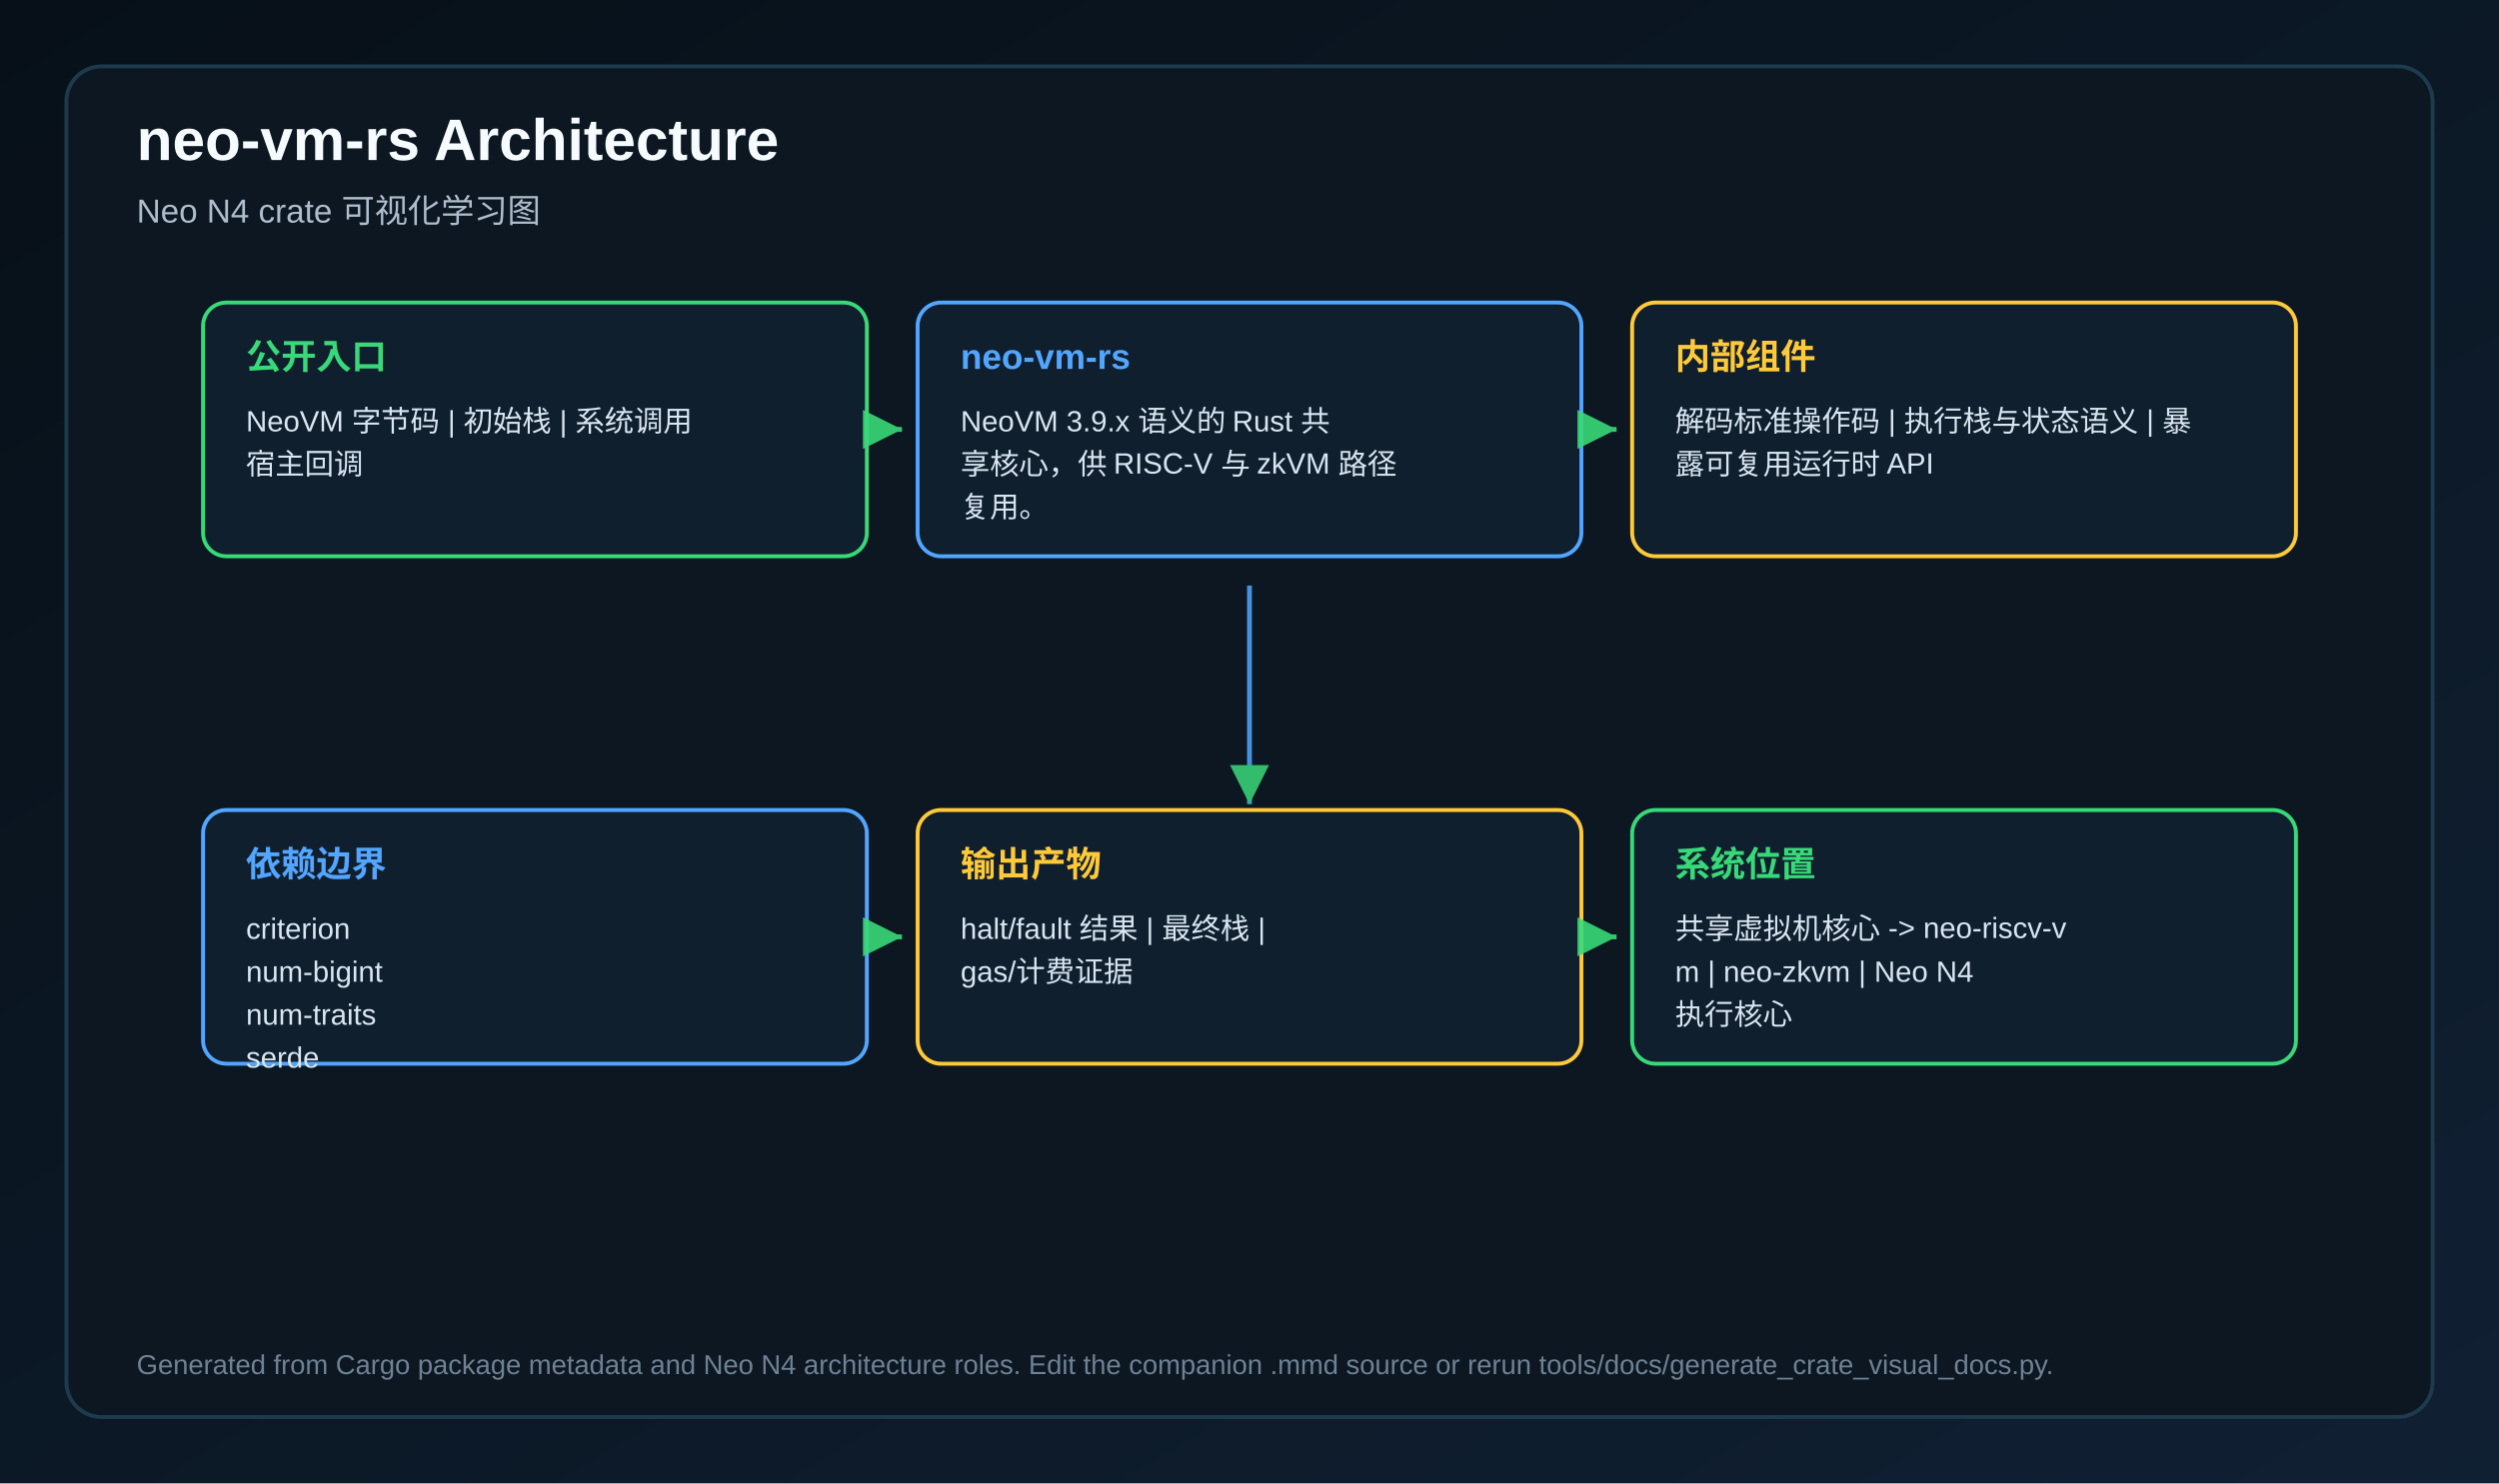
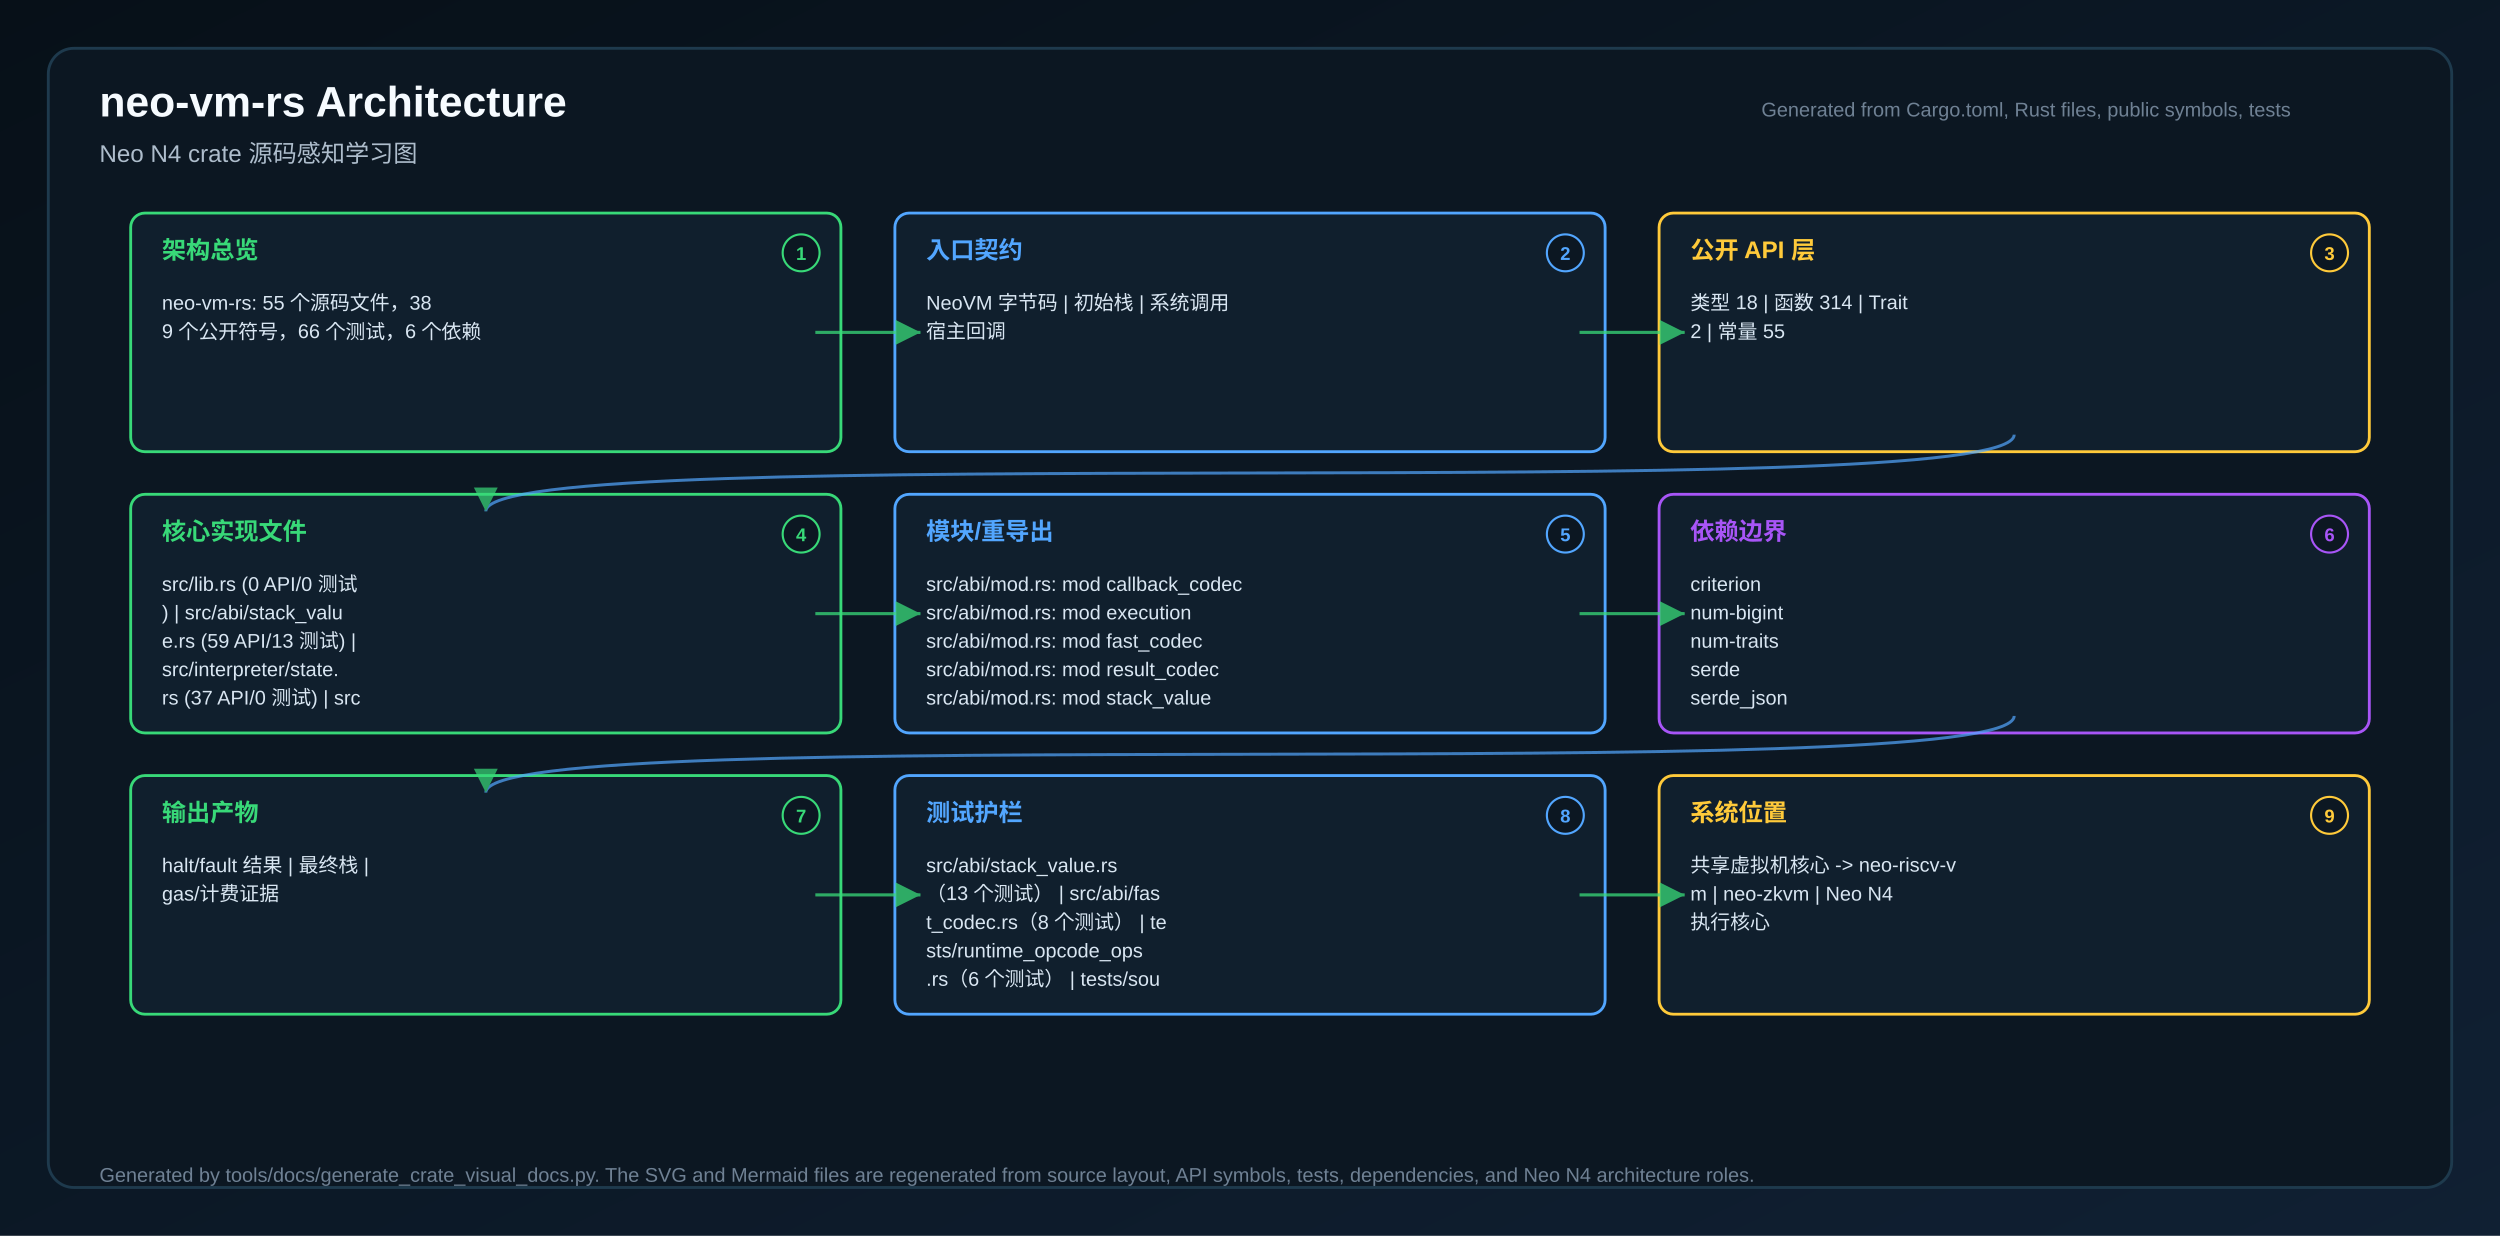
- <svg xmlns="http://www.w3.org/2000/svg" width="1280" height="760" viewBox="0 0 1280 760" role="img" aria-label="neo-vm-rs Architecture">
+ <svg xmlns="http://www.w3.org/2000/svg" width="1760" height="870" viewBox="0 0 1760 870" role="img" aria-label="neo-vm-rs Architecture">
  <defs>
    <linearGradient id="bg" x1="0" x2="1" y1="0" y2="1">
      <stop offset="0" stop-color="#071018" />
      <stop offset="1" stop-color="#102033" />
    </linearGradient>
    <marker id="arrow" markerWidth="12" markerHeight="12" refX="10" refY="6" orient="auto">
      <path d="M2,2 L10,6 L2,10 Z" fill="#38d978" />
    </marker>
  </defs>
-   <rect x="0" y="0" width="1280" height="760" fill="url(#bg)" />
-   <rect x="34" y="34" width="1212" height="692" rx="18" fill="#0c1722" stroke="#1e3a4d" stroke-width="2" />
+   <rect x="0" y="0" width="1760" height="870" fill="url(#bg)" />
+   <rect x="34" y="34" width="1692" height="802" rx="18" fill="#0c1722" stroke="#1e3a4d" stroke-width="2" />
  <text x="70" y="82" fill="#f6fbff" font-size="30" font-family="Segoe UI, Arial, sans-serif" font-weight="700">neo-vm-rs Architecture</text>
-   <text x="70" y="114" fill="#aebdcc" font-size="17" font-family="Segoe UI, Arial, sans-serif">Neo N4 crate 可视化学习图</text>
-   <rect x="104" y="155" width="340" height="130" rx="12" fill="#101f2d" stroke="#38d978" stroke-width="2" />
-   <text x="126" y="189" fill="#38d978" font-size="18" font-family="Segoe UI, Arial, sans-serif" font-weight="700">公开入口</text>
-   <text x="126" y="221" fill="#d9e6f2" font-size="15" font-family="Segoe UI, Arial, sans-serif">NeoVM 字节码 | 初始栈 | 系统调用</text>
-   <text x="126" y="243" fill="#d9e6f2" font-size="15" font-family="Segoe UI, Arial, sans-serif">宿主回调</text>
-   <rect x="470" y="155" width="340" height="130" rx="12" fill="#101f2d" stroke="#52a6ff" stroke-width="2" />
-   <text x="492" y="189" fill="#52a6ff" font-size="18" font-family="Segoe UI, Arial, sans-serif" font-weight="700">neo-vm-rs</text>
-   <text x="492" y="221" fill="#d9e6f2" font-size="15" font-family="Segoe UI, Arial, sans-serif">NeoVM 3.9.x 语义的 Rust 共</text>
-   <text x="492" y="243" fill="#d9e6f2" font-size="15" font-family="Segoe UI, Arial, sans-serif">享核心，供 RISC-V 与 zkVM 路径</text>
-   <text x="492" y="265" fill="#d9e6f2" font-size="15" font-family="Segoe UI, Arial, sans-serif">复用。</text>
-   <line x1="452" y1="220" x2="462" y2="220" stroke="#38d978" stroke-width="2.5" marker-end="url(#arrow)" opacity="0.9" />
-   <rect x="836" y="155" width="340" height="130" rx="12" fill="#101f2d" stroke="#ffca3a" stroke-width="2" />
-   <text x="858" y="189" fill="#ffca3a" font-size="18" font-family="Segoe UI, Arial, sans-serif" font-weight="700">内部组件</text>
-   <text x="858" y="221" fill="#d9e6f2" font-size="15" font-family="Segoe UI, Arial, sans-serif">解码标准操作码 | 执行栈与状态语义 | 暴</text>
-   <text x="858" y="243" fill="#d9e6f2" font-size="15" font-family="Segoe UI, Arial, sans-serif">露可复用运行时 API</text>
-   <line x1="818" y1="220" x2="828" y2="220" stroke="#38d978" stroke-width="2.5" marker-end="url(#arrow)" opacity="0.9" />
-   <rect x="104" y="415" width="340" height="130" rx="12" fill="#101f2d" stroke="#52a6ff" stroke-width="2" />
-   <text x="126" y="449" fill="#52a6ff" font-size="18" font-family="Segoe UI, Arial, sans-serif" font-weight="700">依赖边界</text>
-   <text x="126" y="481" fill="#d9e6f2" font-size="15" font-family="Segoe UI, Arial, sans-serif">criterion</text>
-   <text x="126" y="503" fill="#d9e6f2" font-size="15" font-family="Segoe UI, Arial, sans-serif">num-bigint</text>
-   <text x="126" y="525" fill="#d9e6f2" font-size="15" font-family="Segoe UI, Arial, sans-serif">num-traits</text>
-   <text x="126" y="547" fill="#d9e6f2" font-size="15" font-family="Segoe UI, Arial, sans-serif">serde</text>
-   <rect x="470" y="415" width="340" height="130" rx="12" fill="#101f2d" stroke="#ffca3a" stroke-width="2" />
-   <text x="492" y="449" fill="#ffca3a" font-size="18" font-family="Segoe UI, Arial, sans-serif" font-weight="700">输出产物</text>
-   <text x="492" y="481" fill="#d9e6f2" font-size="15" font-family="Segoe UI, Arial, sans-serif">halt/fault 结果 | 最终栈 | </text>
-   <text x="492" y="503" fill="#d9e6f2" font-size="15" font-family="Segoe UI, Arial, sans-serif">gas/计费证据</text>
-   <line x1="452" y1="480" x2="462" y2="480" stroke="#38d978" stroke-width="2.5" marker-end="url(#arrow)" opacity="0.9" />
-   <rect x="836" y="415" width="340" height="130" rx="12" fill="#101f2d" stroke="#38d978" stroke-width="2" />
-   <text x="858" y="449" fill="#38d978" font-size="18" font-family="Segoe UI, Arial, sans-serif" font-weight="700">系统位置</text>
-   <text x="858" y="481" fill="#d9e6f2" font-size="15" font-family="Segoe UI, Arial, sans-serif">共享虚拟机核心 -&gt; neo-riscv-v</text>
-   <text x="858" y="503" fill="#d9e6f2" font-size="15" font-family="Segoe UI, Arial, sans-serif">m | neo-zkvm | Neo N4 </text>
-   <text x="858" y="525" fill="#d9e6f2" font-size="15" font-family="Segoe UI, Arial, sans-serif">执行核心</text>
-   <line x1="818" y1="480" x2="828" y2="480" stroke="#38d978" stroke-width="2.5" marker-end="url(#arrow)" opacity="0.9" />
-   <path d="M640 300 C640 350 640 370 640 412" stroke="#52a6ff" stroke-width="2.5" fill="none" marker-end="url(#arrow)" opacity="0.85" />
-   <text x="70" y="704" fill="#6f8194" font-size="14" font-family="Segoe UI, Arial, sans-serif">Generated from Cargo package metadata and Neo N4 architecture roles. Edit the companion .mmd source or rerun tools/docs/generate_crate_visual_docs.py.</text>
+   <text x="70" y="114" fill="#aebdcc" font-size="17" font-family="Segoe UI, Arial, sans-serif">Neo N4 crate 源码感知学习图</text>
+   <text x="1240" y="82" fill="#6f8194" font-size="14" font-family="Segoe UI, Arial, sans-serif">Generated from Cargo.toml, Rust files, public symbols, tests</text>
+   <rect x="92" y="150" width="500" height="168" rx="10" fill="#101f2d" stroke="#38d978" stroke-width="2" />
+   <circle cx="564" cy="178" r="13" fill="#0c1722" stroke="#38d978" stroke-width="1.5" />
+   <text x="564" y="183" text-anchor="middle" fill="#38d978" font-size="13" font-family="Segoe UI, Arial, sans-serif" font-weight="700">1</text>
+   <text x="114" y="182" fill="#38d978" font-size="17" font-family="Segoe UI, Arial, sans-serif" font-weight="700">架构总览</text>
+   <text x="114" y="218" fill="#d9e6f2" font-size="14" font-family="Segoe UI, Arial, sans-serif">neo-vm-rs: 55 个源码文件，38</text>
+   <text x="114" y="238" fill="#d9e6f2" font-size="14" font-family="Segoe UI, Arial, sans-serif">9 个公开符号，66 个测试，6 个依赖</text>
+   <rect x="630" y="150" width="500" height="168" rx="10" fill="#101f2d" stroke="#52a6ff" stroke-width="2" />
+   <circle cx="1102" cy="178" r="13" fill="#0c1722" stroke="#52a6ff" stroke-width="1.5" />
+   <text x="1102" y="183" text-anchor="middle" fill="#52a6ff" font-size="13" font-family="Segoe UI, Arial, sans-serif" font-weight="700">2</text>
+   <text x="652" y="182" fill="#52a6ff" font-size="17" font-family="Segoe UI, Arial, sans-serif" font-weight="700">入口契约</text>
+   <text x="652" y="218" fill="#d9e6f2" font-size="14" font-family="Segoe UI, Arial, sans-serif">NeoVM 字节码 | 初始栈 | 系统调用</text>
+   <text x="652" y="238" fill="#d9e6f2" font-size="14" font-family="Segoe UI, Arial, sans-serif">宿主回调</text>
+   <rect x="1168" y="150" width="500" height="168" rx="10" fill="#101f2d" stroke="#ffca3a" stroke-width="2" />
+   <circle cx="1640" cy="178" r="13" fill="#0c1722" stroke="#ffca3a" stroke-width="1.5" />
+   <text x="1640" y="183" text-anchor="middle" fill="#ffca3a" font-size="13" font-family="Segoe UI, Arial, sans-serif" font-weight="700">3</text>
+   <text x="1190" y="182" fill="#ffca3a" font-size="17" font-family="Segoe UI, Arial, sans-serif" font-weight="700">公开 API 层</text>
+   <text x="1190" y="218" fill="#d9e6f2" font-size="14" font-family="Segoe UI, Arial, sans-serif">类型 18 | 函数 314 | Trait</text>
+   <text x="1190" y="238" fill="#d9e6f2" font-size="14" font-family="Segoe UI, Arial, sans-serif"> 2 | 常量 55</text>
+   <rect x="92" y="348" width="500" height="168" rx="10" fill="#101f2d" stroke="#38d978" stroke-width="2" />
+   <circle cx="564" cy="376" r="13" fill="#0c1722" stroke="#38d978" stroke-width="1.5" />
+   <text x="564" y="381" text-anchor="middle" fill="#38d978" font-size="13" font-family="Segoe UI, Arial, sans-serif" font-weight="700">4</text>
+   <text x="114" y="380" fill="#38d978" font-size="17" font-family="Segoe UI, Arial, sans-serif" font-weight="700">核心实现文件</text>
+   <text x="114" y="416" fill="#d9e6f2" font-size="14" font-family="Segoe UI, Arial, sans-serif">src/lib.rs (0 API/0 测试</text>
+   <text x="114" y="436" fill="#d9e6f2" font-size="14" font-family="Segoe UI, Arial, sans-serif">) | src/abi/stack_valu</text>
+   <text x="114" y="456" fill="#d9e6f2" font-size="14" font-family="Segoe UI, Arial, sans-serif">e.rs (59 API/13 测试) | </text>
+   <text x="114" y="476" fill="#d9e6f2" font-size="14" font-family="Segoe UI, Arial, sans-serif">src/interpreter/state.</text>
+   <text x="114" y="496" fill="#d9e6f2" font-size="14" font-family="Segoe UI, Arial, sans-serif">rs (37 API/0 测试) | src</text>
+   <rect x="630" y="348" width="500" height="168" rx="10" fill="#101f2d" stroke="#52a6ff" stroke-width="2" />
+   <circle cx="1102" cy="376" r="13" fill="#0c1722" stroke="#52a6ff" stroke-width="1.5" />
+   <text x="1102" y="381" text-anchor="middle" fill="#52a6ff" font-size="13" font-family="Segoe UI, Arial, sans-serif" font-weight="700">5</text>
+   <text x="652" y="380" fill="#52a6ff" font-size="17" font-family="Segoe UI, Arial, sans-serif" font-weight="700">模块/重导出</text>
+   <text x="652" y="416" fill="#d9e6f2" font-size="14" font-family="Segoe UI, Arial, sans-serif">src/abi/mod.rs: mod callback_codec</text>
+   <text x="652" y="436" fill="#d9e6f2" font-size="14" font-family="Segoe UI, Arial, sans-serif">src/abi/mod.rs: mod execution</text>
+   <text x="652" y="456" fill="#d9e6f2" font-size="14" font-family="Segoe UI, Arial, sans-serif">src/abi/mod.rs: mod fast_codec</text>
+   <text x="652" y="476" fill="#d9e6f2" font-size="14" font-family="Segoe UI, Arial, sans-serif">src/abi/mod.rs: mod result_codec</text>
+   <text x="652" y="496" fill="#d9e6f2" font-size="14" font-family="Segoe UI, Arial, sans-serif">src/abi/mod.rs: mod stack_value</text>
+   <rect x="1168" y="348" width="500" height="168" rx="10" fill="#101f2d" stroke="#a855f7" stroke-width="2" />
+   <circle cx="1640" cy="376" r="13" fill="#0c1722" stroke="#a855f7" stroke-width="1.5" />
+   <text x="1640" y="381" text-anchor="middle" fill="#a855f7" font-size="13" font-family="Segoe UI, Arial, sans-serif" font-weight="700">6</text>
+   <text x="1190" y="380" fill="#a855f7" font-size="17" font-family="Segoe UI, Arial, sans-serif" font-weight="700">依赖边界</text>
+   <text x="1190" y="416" fill="#d9e6f2" font-size="14" font-family="Segoe UI, Arial, sans-serif">criterion</text>
+   <text x="1190" y="436" fill="#d9e6f2" font-size="14" font-family="Segoe UI, Arial, sans-serif">num-bigint</text>
+   <text x="1190" y="456" fill="#d9e6f2" font-size="14" font-family="Segoe UI, Arial, sans-serif">num-traits</text>
+   <text x="1190" y="476" fill="#d9e6f2" font-size="14" font-family="Segoe UI, Arial, sans-serif">serde</text>
+   <text x="1190" y="496" fill="#d9e6f2" font-size="14" font-family="Segoe UI, Arial, sans-serif">serde_json</text>
+   <rect x="92" y="546" width="500" height="168" rx="10" fill="#101f2d" stroke="#38d978" stroke-width="2" />
+   <circle cx="564" cy="574" r="13" fill="#0c1722" stroke="#38d978" stroke-width="1.5" />
+   <text x="564" y="579" text-anchor="middle" fill="#38d978" font-size="13" font-family="Segoe UI, Arial, sans-serif" font-weight="700">7</text>
+   <text x="114" y="578" fill="#38d978" font-size="17" font-family="Segoe UI, Arial, sans-serif" font-weight="700">输出产物</text>
+   <text x="114" y="614" fill="#d9e6f2" font-size="14" font-family="Segoe UI, Arial, sans-serif">halt/fault 结果 | 最终栈 | </text>
+   <text x="114" y="634" fill="#d9e6f2" font-size="14" font-family="Segoe UI, Arial, sans-serif">gas/计费证据</text>
+   <rect x="630" y="546" width="500" height="168" rx="10" fill="#101f2d" stroke="#52a6ff" stroke-width="2" />
+   <circle cx="1102" cy="574" r="13" fill="#0c1722" stroke="#52a6ff" stroke-width="1.5" />
+   <text x="1102" y="579" text-anchor="middle" fill="#52a6ff" font-size="13" font-family="Segoe UI, Arial, sans-serif" font-weight="700">8</text>
+   <text x="652" y="578" fill="#52a6ff" font-size="17" font-family="Segoe UI, Arial, sans-serif" font-weight="700">测试护栏</text>
+   <text x="652" y="614" fill="#d9e6f2" font-size="14" font-family="Segoe UI, Arial, sans-serif">src/abi/stack_value.rs</text>
+   <text x="652" y="634" fill="#d9e6f2" font-size="14" font-family="Segoe UI, Arial, sans-serif">（13 个测试） | src/abi/fas</text>
+   <text x="652" y="654" fill="#d9e6f2" font-size="14" font-family="Segoe UI, Arial, sans-serif">t_codec.rs（8 个测试） | te</text>
+   <text x="652" y="674" fill="#d9e6f2" font-size="14" font-family="Segoe UI, Arial, sans-serif">sts/runtime_opcode_ops</text>
+   <text x="652" y="694" fill="#d9e6f2" font-size="14" font-family="Segoe UI, Arial, sans-serif">.rs（6 个测试） | tests/sou</text>
+   <rect x="1168" y="546" width="500" height="168" rx="10" fill="#101f2d" stroke="#ffca3a" stroke-width="2" />
+   <circle cx="1640" cy="574" r="13" fill="#0c1722" stroke="#ffca3a" stroke-width="1.5" />
+   <text x="1640" y="579" text-anchor="middle" fill="#ffca3a" font-size="13" font-family="Segoe UI, Arial, sans-serif" font-weight="700">9</text>
+   <text x="1190" y="578" fill="#ffca3a" font-size="17" font-family="Segoe UI, Arial, sans-serif" font-weight="700">系统位置</text>
+   <text x="1190" y="614" fill="#d9e6f2" font-size="14" font-family="Segoe UI, Arial, sans-serif">共享虚拟机核心 -&gt; neo-riscv-v</text>
+   <text x="1190" y="634" fill="#d9e6f2" font-size="14" font-family="Segoe UI, Arial, sans-serif">m | neo-zkvm | Neo N4 </text>
+   <text x="1190" y="654" fill="#d9e6f2" font-size="14" font-family="Segoe UI, Arial, sans-serif">执行核心</text>
+   <line x1="574" y1="234" x2="648" y2="234" stroke="#38d978" stroke-width="2.2" marker-end="url(#arrow)" opacity="0.75" />
+   <line x1="1112" y1="234" x2="1186" y2="234" stroke="#38d978" stroke-width="2.2" marker-end="url(#arrow)" opacity="0.75" />
+   <line x1="574" y1="432" x2="648" y2="432" stroke="#38d978" stroke-width="2.2" marker-end="url(#arrow)" opacity="0.75" />
+   <line x1="1112" y1="432" x2="1186" y2="432" stroke="#38d978" stroke-width="2.2" marker-end="url(#arrow)" opacity="0.75" />
+   <line x1="574" y1="630" x2="648" y2="630" stroke="#38d978" stroke-width="2.2" marker-end="url(#arrow)" opacity="0.75" />
+   <line x1="1112" y1="630" x2="1186" y2="630" stroke="#38d978" stroke-width="2.2" marker-end="url(#arrow)" opacity="0.75" />
+   <path d="M1418 306 C1418 358, 342 308, 342 360" stroke="#52a6ff" stroke-width="2.1" fill="none" marker-end="url(#arrow)" opacity="0.7" />
+   <path d="M1418 504 C1418 556, 342 506, 342 558" stroke="#52a6ff" stroke-width="2.1" fill="none" marker-end="url(#arrow)" opacity="0.7" />
+   <text x="70" y="832" fill="#6f8194" font-size="14" font-family="Segoe UI, Arial, sans-serif">Generated by tools/docs/generate_crate_visual_docs.py. The SVG and Mermaid files are regenerated from source layout, API symbols, tests, dependencies, and Neo N4 architecture roles.</text>
</svg>
